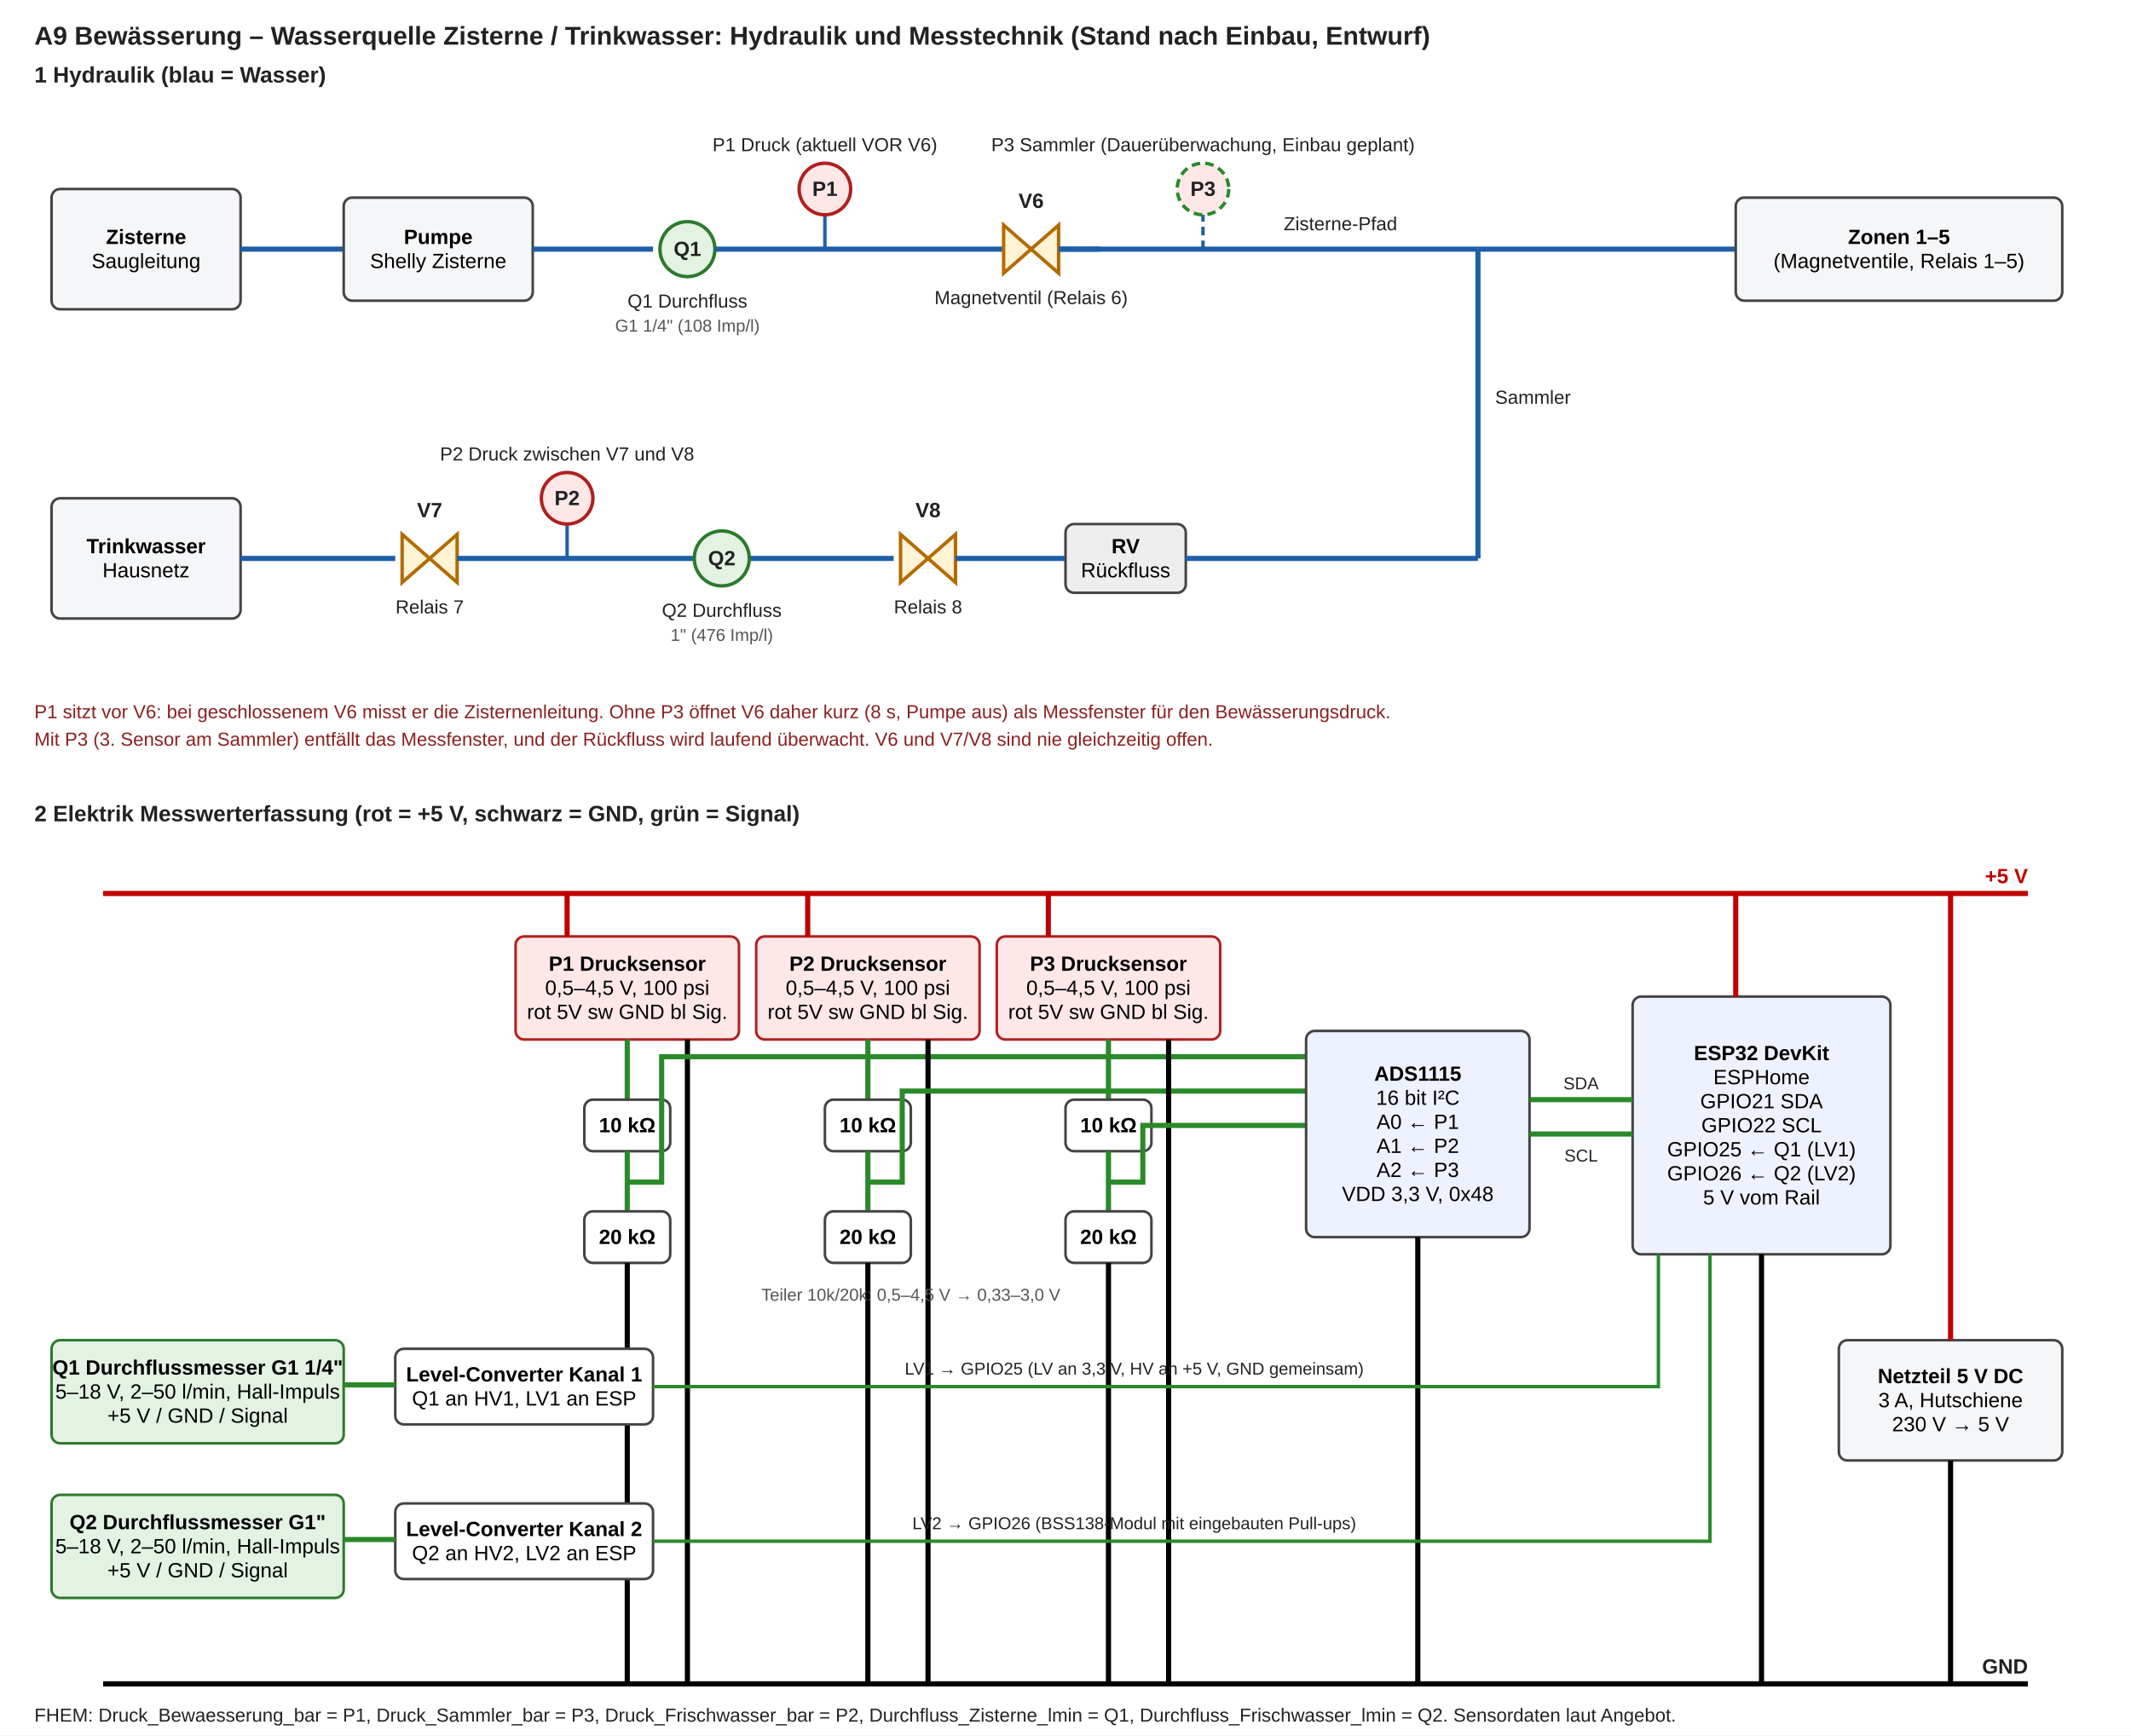
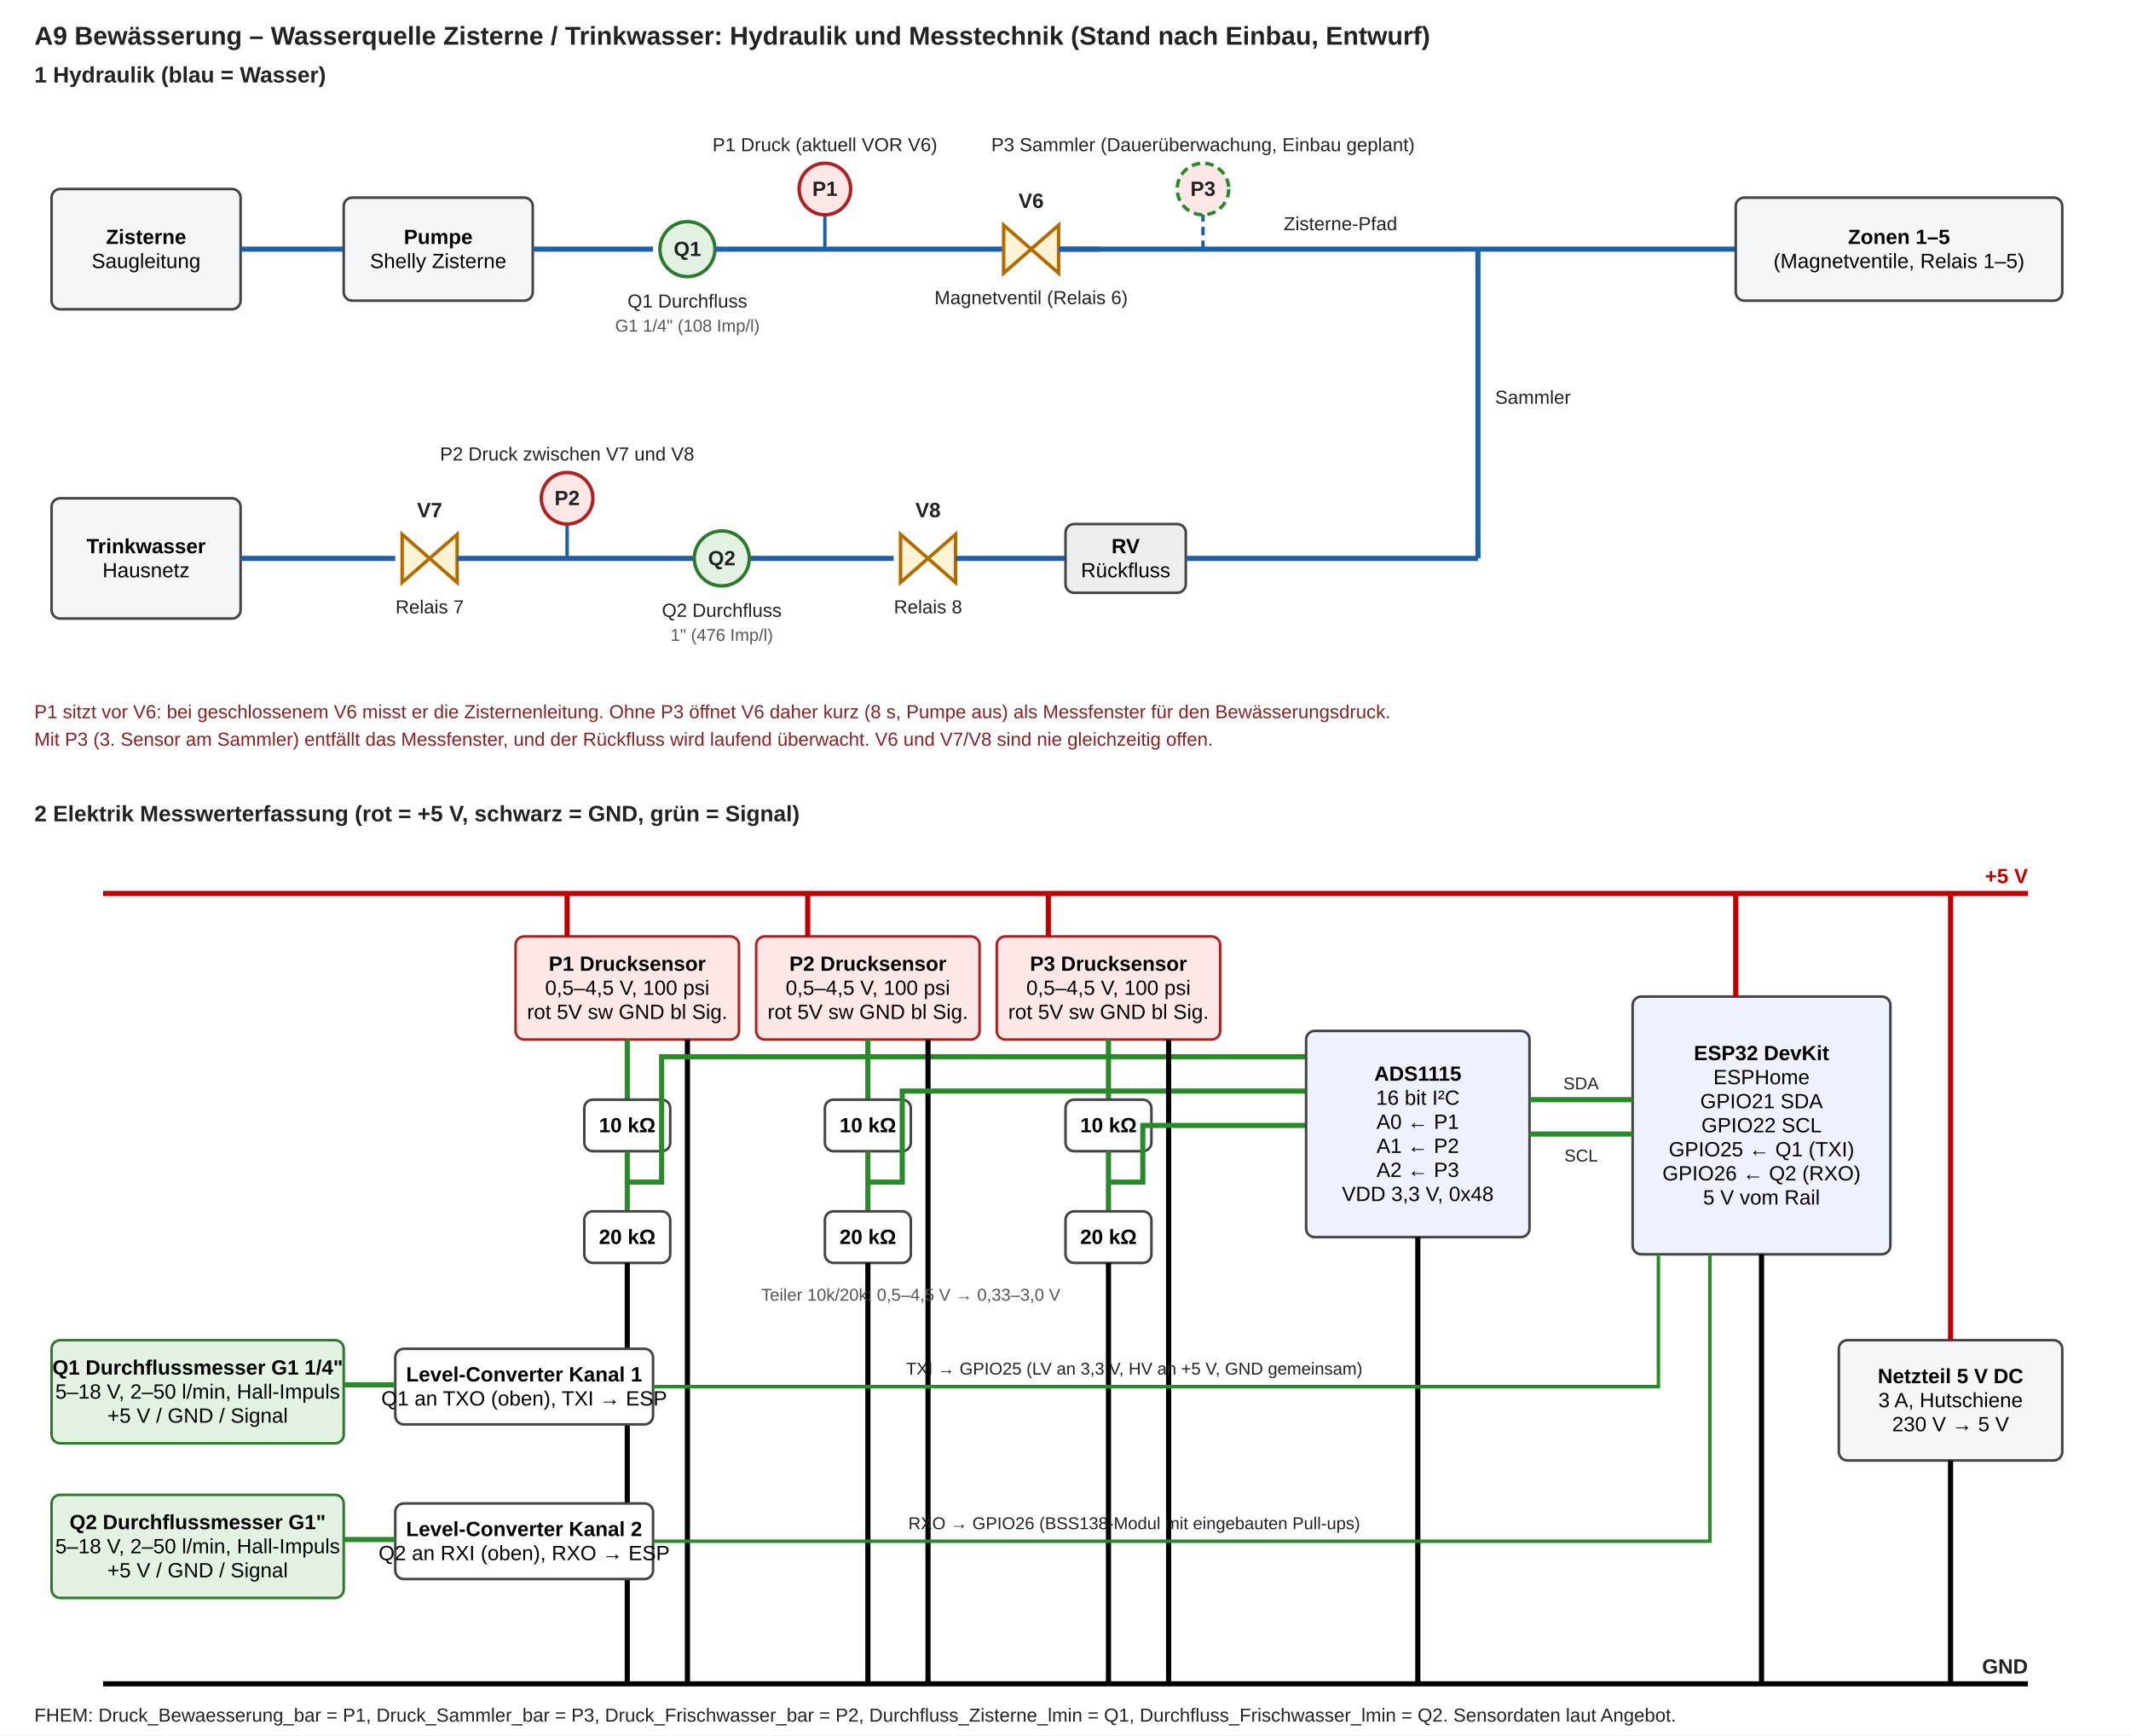
<svg xmlns="http://www.w3.org/2000/svg" viewBox="0 0 1240 1010" width="1240" height="1010" font-family="Arial, Helvetica, sans-serif" font-size="12">
  <rect width="1240" height="1010" fill="#ffffff" />
  <text x="20" y="26" text-anchor="start" fill="#222" font-size="15" font-weight="bold">A9 Bewässerung – Wasserquelle Zisterne / Trinkwasser: Hydraulik und Messtechnik (Stand nach Einbau, Entwurf)</text>
  <text x="20" y="48" text-anchor="start" fill="#222" font-size="13" font-weight="bold">1  Hydraulik (blau = Wasser)</text>
  <rect x="30" y="110" width="110" height="70" rx="5" fill="#f4f6f8" stroke="#444" stroke-width="1.5" />
  <text x="85.0" y="142.0" text-anchor="middle" font-weight="bold">Zisterne</text>
  <text x="85.0" y="156.0" text-anchor="middle" font-weight="normal">Saugleitung</text>
  <polyline points="140,145 200,145" fill="none" stroke="#1f5fa8" stroke-width="3" />
  <rect x="200" y="115" width="110" height="60" rx="5" fill="#f4f6f8" stroke="#444" stroke-width="1.5" />
  <text x="255.0" y="142.0" text-anchor="middle" font-weight="bold">Pumpe</text>
  <text x="255.0" y="156.0" text-anchor="middle" font-weight="normal">Shelly Zisterne</text>
  <polyline points="310,145 380,145" fill="none" stroke="#1f5fa8" stroke-width="3" />
  <circle cx="400" cy="145" r="16" fill="#e3f2e3" stroke="#2c7a2c" stroke-width="2" />
  <text x="400" y="149" text-anchor="middle" fill="#222" font-size="12" font-weight="bold">Q1</text>
  <text x="400" y="179" text-anchor="middle" fill="#222" font-size="11" font-weight="normal">Q1 Durchfluss</text>
  <text x="400" y="193" text-anchor="middle" fill="#555" font-size="10" font-weight="normal">G1 1/4" (108 Imp/l)</text>
  <polyline points="416,145 640,145" fill="none" stroke="#1f5fa8" stroke-width="3" />
  <line x1="480" y1="145" x2="480" y2="110" stroke="#1f5fa8" stroke-width="2" />
  <circle cx="480" cy="110" r="15" fill="#fde7e7" stroke="#b02020" stroke-width="2" />
  <text x="480" y="114" text-anchor="middle" fill="#222" font-size="12" font-weight="bold">P1</text>
  <text x="480" y="88" text-anchor="middle" fill="#222" font-size="11" font-weight="normal">P1 Druck (aktuell VOR V6)</text>
  <polygon points="584,131 584,159 616,131 616,159" fill="#fff3d6" stroke="#b36b00" stroke-width="2" />
  <text x="600" y="121" text-anchor="middle" fill="#222" font-size="12" font-weight="bold">V6</text>
  <text x="600" y="177" text-anchor="middle" fill="#222" font-size="11" font-weight="normal">Magnetventil (Relais 6)</text>
  <polyline points="616,145 860,145" fill="none" stroke="#1f5fa8" stroke-width="3" />
  <line x1="700" y1="145" x2="700" y2="110" stroke="#1f5fa8" stroke-width="2" stroke-dasharray="5,3" />
  <circle cx="700" cy="110" r="15" fill="#fde7e7" stroke="#2a8a2a" stroke-width="2" stroke-dasharray="5,3" />
  <text x="700" y="114" text-anchor="middle" fill="#222" font-size="12" font-weight="bold">P3</text>
  <text x="700" y="88" text-anchor="middle" fill="#222" font-size="11" font-weight="normal">P3 Sammler (Dauerüberwachung, Einbau geplant)</text>
  <text x="780" y="134" text-anchor="middle" fill="#222" font-size="11" font-weight="normal">Zisterne-Pfad</text>
  <rect x="30" y="290" width="110" height="70" rx="5" fill="#f4f6f8" stroke="#444" stroke-width="1.5" />
  <text x="85.0" y="322.0" text-anchor="middle" font-weight="bold">Trinkwasser</text>
  <text x="85.0" y="336.0" text-anchor="middle" font-weight="normal">Hausnetz</text>
  <polyline points="140,325 230,325" fill="none" stroke="#1f5fa8" stroke-width="3" />
  <polygon points="234,311 234,339 266,311 266,339" fill="#fff3d6" stroke="#b36b00" stroke-width="2" />
  <text x="250" y="301" text-anchor="middle" fill="#222" font-size="12" font-weight="bold">V7</text>
  <text x="250" y="357" text-anchor="middle" fill="#222" font-size="11" font-weight="normal">Relais 7</text>
  <polyline points="266,325 520,325" fill="none" stroke="#1f5fa8" stroke-width="3" />
  <line x1="330" y1="325" x2="330" y2="290" stroke="#1f5fa8" stroke-width="2" />
  <circle cx="330" cy="290" r="15" fill="#fde7e7" stroke="#b02020" stroke-width="2" />
  <text x="330" y="294" text-anchor="middle" fill="#222" font-size="12" font-weight="bold">P2</text>
  <text x="330" y="268" text-anchor="middle" fill="#222" font-size="11" font-weight="normal">P2 Druck zwischen V7 und V8</text>
  <circle cx="420" cy="325" r="16" fill="#e3f2e3" stroke="#2c7a2c" stroke-width="2" />
  <text x="420" y="329" text-anchor="middle" fill="#222" font-size="12" font-weight="bold">Q2</text>
  <text x="420" y="359" text-anchor="middle" fill="#222" font-size="11" font-weight="normal">Q2 Durchfluss</text>
  <text x="420" y="373" text-anchor="middle" fill="#555" font-size="10" font-weight="normal">1" (476 Imp/l)</text>
  <polygon points="524,311 524,339 556,311 556,339" fill="#fff3d6" stroke="#b36b00" stroke-width="2" />
  <text x="540" y="301" text-anchor="middle" fill="#222" font-size="12" font-weight="bold">V8</text>
  <text x="540" y="357" text-anchor="middle" fill="#222" font-size="11" font-weight="normal">Relais 8</text>
  <polyline points="556,325 620,325" fill="none" stroke="#1f5fa8" stroke-width="3" />
  <rect x="620" y="305" width="70" height="40" rx="5" fill="#eee" stroke="#444" stroke-width="1.5" />
  <text x="655.0" y="322.0" text-anchor="middle" font-weight="bold">RV</text>
  <text x="655.0" y="336.0" text-anchor="middle" font-weight="normal">Rückfluss</text>
  <polyline points="690,325 860,325" fill="none" stroke="#1f5fa8" stroke-width="3" />
  <polyline points="860,325 860,145" fill="none" stroke="#1f5fa8" stroke-width="3" />
  <text x="870" y="235" text-anchor="start" fill="#222" font-size="11" font-weight="normal">Sammler</text>
  <polyline points="860,145 1010,145" fill="none" stroke="#1f5fa8" stroke-width="3" />
  <rect x="1010" y="115" width="190" height="60" rx="5" fill="#f4f6f8" stroke="#444" stroke-width="1.5" />
  <text x="1105.0" y="142.0" text-anchor="middle" font-weight="bold">Zonen 1–5</text>
  <text x="1105.0" y="156.0" text-anchor="middle" font-weight="normal">(Magnetventile, Relais 1–5)</text>
  <text x="20" y="418" text-anchor="start" fill="#8a2020" font-size="11" font-weight="normal">P1 sitzt vor V6: bei geschlossenem V6 misst er die Zisternenleitung. Ohne P3 öffnet V6 daher kurz (8 s, Pumpe aus) als Messfenster für den Bewässerungsdruck.</text>
  <text x="20" y="434" text-anchor="start" fill="#8a2020" font-size="11" font-weight="normal">Mit P3 (3. Sensor am Sammler) entfällt das Messfenster, und der Rückfluss wird laufend überwacht. V6 und V7/V8 sind nie gleichzeitig offen.</text>
  <text x="20" y="478" text-anchor="start" fill="#222" font-size="13" font-weight="bold">2  Elektrik Messwerterfassung (rot = +5 V, schwarz = GND, grün = Signal)</text>
  <polyline points="60,520 1180,520" fill="none" stroke="#c00000" stroke-width="3" />
  <text x="1180" y="514" text-anchor="end" fill="#c00000" font-size="12" font-weight="bold">+5 V</text>
  <polyline points="60,980 1180,980" fill="none" stroke="#000" stroke-width="3" />
  <text x="1180" y="974" text-anchor="end" fill="#222" font-size="12" font-weight="bold">GND</text>
  <rect x="1070" y="780" width="130" height="70" rx="5" fill="#f4f6f8" stroke="#444" stroke-width="1.5" />
  <text x="1135.0" y="805.0" text-anchor="middle" font-weight="bold">Netzteil 5 V DC</text>
  <text x="1135.0" y="819.0" text-anchor="middle" font-weight="normal">3 A, Hutschiene</text>
  <text x="1135.0" y="833.0" text-anchor="middle" font-weight="normal">230 V → 5 V</text>
  <polyline points="1135,520 1135,780" fill="none" stroke="#c00000" stroke-width="3" />
  <polyline points="1135,850 1135,980" fill="none" stroke="#000" stroke-width="3" />
  <rect x="300" y="545" width="130" height="60" rx="5" fill="#fde7e7" stroke="#b02020" stroke-width="1.5" />
  <text x="365.0" y="565.0" text-anchor="middle" font-weight="bold">P1 Drucksensor</text>
  <text x="365.0" y="579.0" text-anchor="middle" font-weight="normal">0,5–4,5 V, 100 psi</text>
  <text x="365.0" y="593.0" text-anchor="middle" font-weight="normal">rot 5V sw GND bl Sig.</text>
  <polyline points="330,520 330,545" fill="none" stroke="#c00000" stroke-width="3" />
  <polyline points="400,605 400,980" fill="none" stroke="#000" stroke-width="3" />
  <polyline points="365,605 365,640" fill="none" stroke="#2a8a2a" stroke-width="3" />
  <rect x="340" y="640" width="50" height="30" rx="5" fill="#fff" stroke="#444" stroke-width="1.5" />
  <text x="365.0" y="659.0" text-anchor="middle" font-weight="bold">10 kΩ</text>
  <polyline points="365,670 365,705" fill="none" stroke="#2a8a2a" stroke-width="3" />
  <rect x="340" y="705" width="50" height="30" rx="5" fill="#fff" stroke="#444" stroke-width="1.5" />
  <text x="365.0" y="724.0" text-anchor="middle" font-weight="bold">20 kΩ</text>
  <polyline points="365,735 365,980" fill="none" stroke="#000" stroke-width="3" />
  <polyline points="365,688 365,688" fill="none" stroke="#2a8a2a" stroke-width="3" />
  <polyline points="365,688 385,688 385,615 760,615" fill="none" stroke="#2a8a2a" stroke-width="3" />
  <rect x="440" y="545" width="130" height="60" rx="5" fill="#fde7e7" stroke="#b02020" stroke-width="1.5" />
  <text x="505.0" y="565.0" text-anchor="middle" font-weight="bold">P2 Drucksensor</text>
  <text x="505.0" y="579.0" text-anchor="middle" font-weight="normal">0,5–4,5 V, 100 psi</text>
  <text x="505.0" y="593.0" text-anchor="middle" font-weight="normal">rot 5V sw GND bl Sig.</text>
  <polyline points="470,520 470,545" fill="none" stroke="#c00000" stroke-width="3" />
  <polyline points="540,605 540,980" fill="none" stroke="#000" stroke-width="3" />
  <polyline points="505,605 505,640" fill="none" stroke="#2a8a2a" stroke-width="3" />
  <rect x="480" y="640" width="50" height="30" rx="5" fill="#fff" stroke="#444" stroke-width="1.5" />
  <text x="505.0" y="659.0" text-anchor="middle" font-weight="bold">10 kΩ</text>
  <polyline points="505,670 505,705" fill="none" stroke="#2a8a2a" stroke-width="3" />
  <rect x="480" y="705" width="50" height="30" rx="5" fill="#fff" stroke="#444" stroke-width="1.5" />
  <text x="505.0" y="724.0" text-anchor="middle" font-weight="bold">20 kΩ</text>
  <polyline points="505,735 505,980" fill="none" stroke="#000" stroke-width="3" />
  <polyline points="505,688 505,688" fill="none" stroke="#2a8a2a" stroke-width="3" />
  <polyline points="505,688 525,688 525,635 760,635" fill="none" stroke="#2a8a2a" stroke-width="3" />
  <rect x="580" y="545" width="130" height="60" rx="5" fill="#fde7e7" stroke="#b02020" stroke-width="1.5" />
  <text x="645.0" y="565.0" text-anchor="middle" font-weight="bold">P3 Drucksensor</text>
  <text x="645.0" y="579.0" text-anchor="middle" font-weight="normal">0,5–4,5 V, 100 psi</text>
  <text x="645.0" y="593.0" text-anchor="middle" font-weight="normal">rot 5V sw GND bl Sig.</text>
  <polyline points="610,520 610,545" fill="none" stroke="#c00000" stroke-width="3" />
  <polyline points="680,605 680,980" fill="none" stroke="#000" stroke-width="3" />
  <polyline points="645,605 645,640" fill="none" stroke="#2a8a2a" stroke-width="3" />
  <rect x="620" y="640" width="50" height="30" rx="5" fill="#fff" stroke="#444" stroke-width="1.5" />
  <text x="645.0" y="659.0" text-anchor="middle" font-weight="bold">10 kΩ</text>
  <polyline points="645,670 645,705" fill="none" stroke="#2a8a2a" stroke-width="3" />
  <rect x="620" y="705" width="50" height="30" rx="5" fill="#fff" stroke="#444" stroke-width="1.5" />
  <text x="645.0" y="724.0" text-anchor="middle" font-weight="bold">20 kΩ</text>
  <polyline points="645,735 645,980" fill="none" stroke="#000" stroke-width="3" />
  <polyline points="645,688 645,688" fill="none" stroke="#2a8a2a" stroke-width="3" />
  <polyline points="645,688 665,688 665,655 760,655" fill="none" stroke="#2a8a2a" stroke-width="3" />
  <text x="530" y="757" text-anchor="middle" fill="#555" font-size="10" font-weight="normal">Teiler 10k/20k: 0,5–4,5 V → 0,33–3,0 V</text>
  <rect x="760" y="600" width="130" height="120" rx="5" fill="#eef2ff" stroke="#444" stroke-width="1.5" />
  <text x="825.0" y="629.0" text-anchor="middle" font-weight="bold">ADS1115</text>
  <text x="825.0" y="643.0" text-anchor="middle" font-weight="normal">16 bit I²C</text>
  <text x="825.0" y="657.0" text-anchor="middle" font-weight="normal">A0 ← P1</text>
  <text x="825.0" y="671.0" text-anchor="middle" font-weight="normal">A1 ← P2</text>
  <text x="825.0" y="685.0" text-anchor="middle" font-weight="normal">A2 ← P3</text>
  <text x="825.0" y="699.0" text-anchor="middle" font-weight="normal">VDD 3,3 V, 0x48</text>
  <rect x="950" y="580" width="150" height="150" rx="5" fill="#eef2ff" stroke="#444" stroke-width="1.5" />
  <text x="1025.0" y="617.0" text-anchor="middle" font-weight="bold">ESP32 DevKit</text>
  <text x="1025.0" y="631.0" text-anchor="middle" font-weight="normal">ESPHome</text>
  <text x="1025.0" y="645.0" text-anchor="middle" font-weight="normal">GPIO21 SDA</text>
  <text x="1025.0" y="659.0" text-anchor="middle" font-weight="normal">GPIO22 SCL</text>
-   <text x="1025.0" y="673.0" text-anchor="middle" font-weight="normal">GPIO25 ← Q1 (LV1)</text>
-   <text x="1025.0" y="687.0" text-anchor="middle" font-weight="normal">GPIO26 ← Q2 (LV2)</text>
+   <text x="1025.0" y="673.0" text-anchor="middle" font-weight="normal">GPIO25 ← Q1 (TXI)</text>
+   <text x="1025.0" y="687.0" text-anchor="middle" font-weight="normal">GPIO26 ← Q2 (RXO)</text>
  <text x="1025.0" y="701.0" text-anchor="middle" font-weight="normal">5 V vom Rail</text>
  <polyline points="890,640 950,640" fill="none" stroke="#2a8a2a" stroke-width="3" />
  <text x="920" y="634" text-anchor="middle" fill="#222" font-size="10" font-weight="normal">SDA</text>
  <polyline points="890,660 950,660" fill="none" stroke="#2a8a2a" stroke-width="3" />
  <text x="920" y="676" text-anchor="middle" fill="#222" font-size="10" font-weight="normal">SCL</text>
  <polyline points="1010,520 1010,580" fill="none" stroke="#c00000" stroke-width="3" />
  <polyline points="1025,730 1025,980" fill="none" stroke="#000" stroke-width="3" />
  <polyline points="825,720 825,980" fill="none" stroke="#000" stroke-width="3" />
  <rect x="30" y="780" width="170" height="60" rx="5" fill="#e3f2e3" stroke="#2c7a2c" stroke-width="1.5" />
  <text x="115.0" y="800.0" text-anchor="middle" font-weight="bold">Q1 Durchflussmesser G1 1/4"</text>
  <text x="115.0" y="814.0" text-anchor="middle" font-weight="normal">5–18 V, 2–50 l/min, Hall-Impuls</text>
  <text x="115.0" y="828.0" text-anchor="middle" font-weight="normal">+5 V / GND / Signal</text>
  <rect x="30" y="870" width="170" height="60" rx="5" fill="#e3f2e3" stroke="#2c7a2c" stroke-width="1.5" />
  <text x="115.0" y="890.0" text-anchor="middle" font-weight="bold">Q2 Durchflussmesser G1"</text>
  <text x="115.0" y="904.0" text-anchor="middle" font-weight="normal">5–18 V, 2–50 l/min, Hall-Impuls</text>
  <text x="115.0" y="918.0" text-anchor="middle" font-weight="normal">+5 V / GND / Signal</text>
  <rect x="230" y="785" width="150" height="44" rx="5" fill="#fff" stroke="#444" stroke-width="1.5" />
  <text x="305.0" y="804.0" text-anchor="middle" font-weight="bold">Level-Converter Kanal 1</text>
-   <text x="305.0" y="818.0" text-anchor="middle" font-weight="normal">Q1 an HV1, LV1 an ESP</text>
+   <text x="305.0" y="818.0" text-anchor="middle" font-weight="normal">Q1 an TXO (oben), TXI → ESP</text>
  <rect x="230" y="875" width="150" height="44" rx="5" fill="#fff" stroke="#444" stroke-width="1.5" />
  <text x="305.0" y="894.0" text-anchor="middle" font-weight="bold">Level-Converter Kanal 2</text>
-   <text x="305.0" y="908.0" text-anchor="middle" font-weight="normal">Q2 an HV2, LV2 an ESP</text>
+   <text x="305.0" y="908.0" text-anchor="middle" font-weight="normal">Q2 an RXI (oben), RXO → ESP</text>
  <polyline points="200,806 230,806" fill="none" stroke="#2a8a2a" stroke-width="3" />
  <polyline points="200,896 230,896" fill="none" stroke="#2a8a2a" stroke-width="3" />
  <polyline points="380,807 965,807 965,730" fill="none" stroke="#2a8a2a" stroke-width="2" />
  <polyline points="380,897 995,897 995,730" fill="none" stroke="#2a8a2a" stroke-width="2" />
-   <text x="660" y="800" text-anchor="middle" fill="#222" font-size="10" font-weight="normal">LV1 → GPIO25 (LV an 3,3 V, HV an +5 V, GND gemeinsam)</text>
-   <text x="660" y="890" text-anchor="middle" fill="#222" font-size="10" font-weight="normal">LV2 → GPIO26 (BSS138-Modul mit eingebauten Pull-ups)</text>
+   <text x="660" y="800" text-anchor="middle" fill="#222" font-size="10" font-weight="normal">TXI → GPIO25 (LV an 3,3 V, HV an +5 V, GND gemeinsam)</text>
+   <text x="660" y="890" text-anchor="middle" fill="#222" font-size="10" font-weight="normal">RXO → GPIO26 (BSS138-Modul mit eingebauten Pull-ups)</text>
  <text x="20" y="1002" text-anchor="start" fill="#222" font-size="11" font-weight="normal">FHEM: Druck_Bewaesserung_bar = P1, Druck_Sammler_bar = P3, Druck_Frischwasser_bar = P2, Durchfluss_Zisterne_lmin = Q1, Durchfluss_Frischwasser_lmin = Q2. Sensordaten laut Angebot.</text>
</svg>
